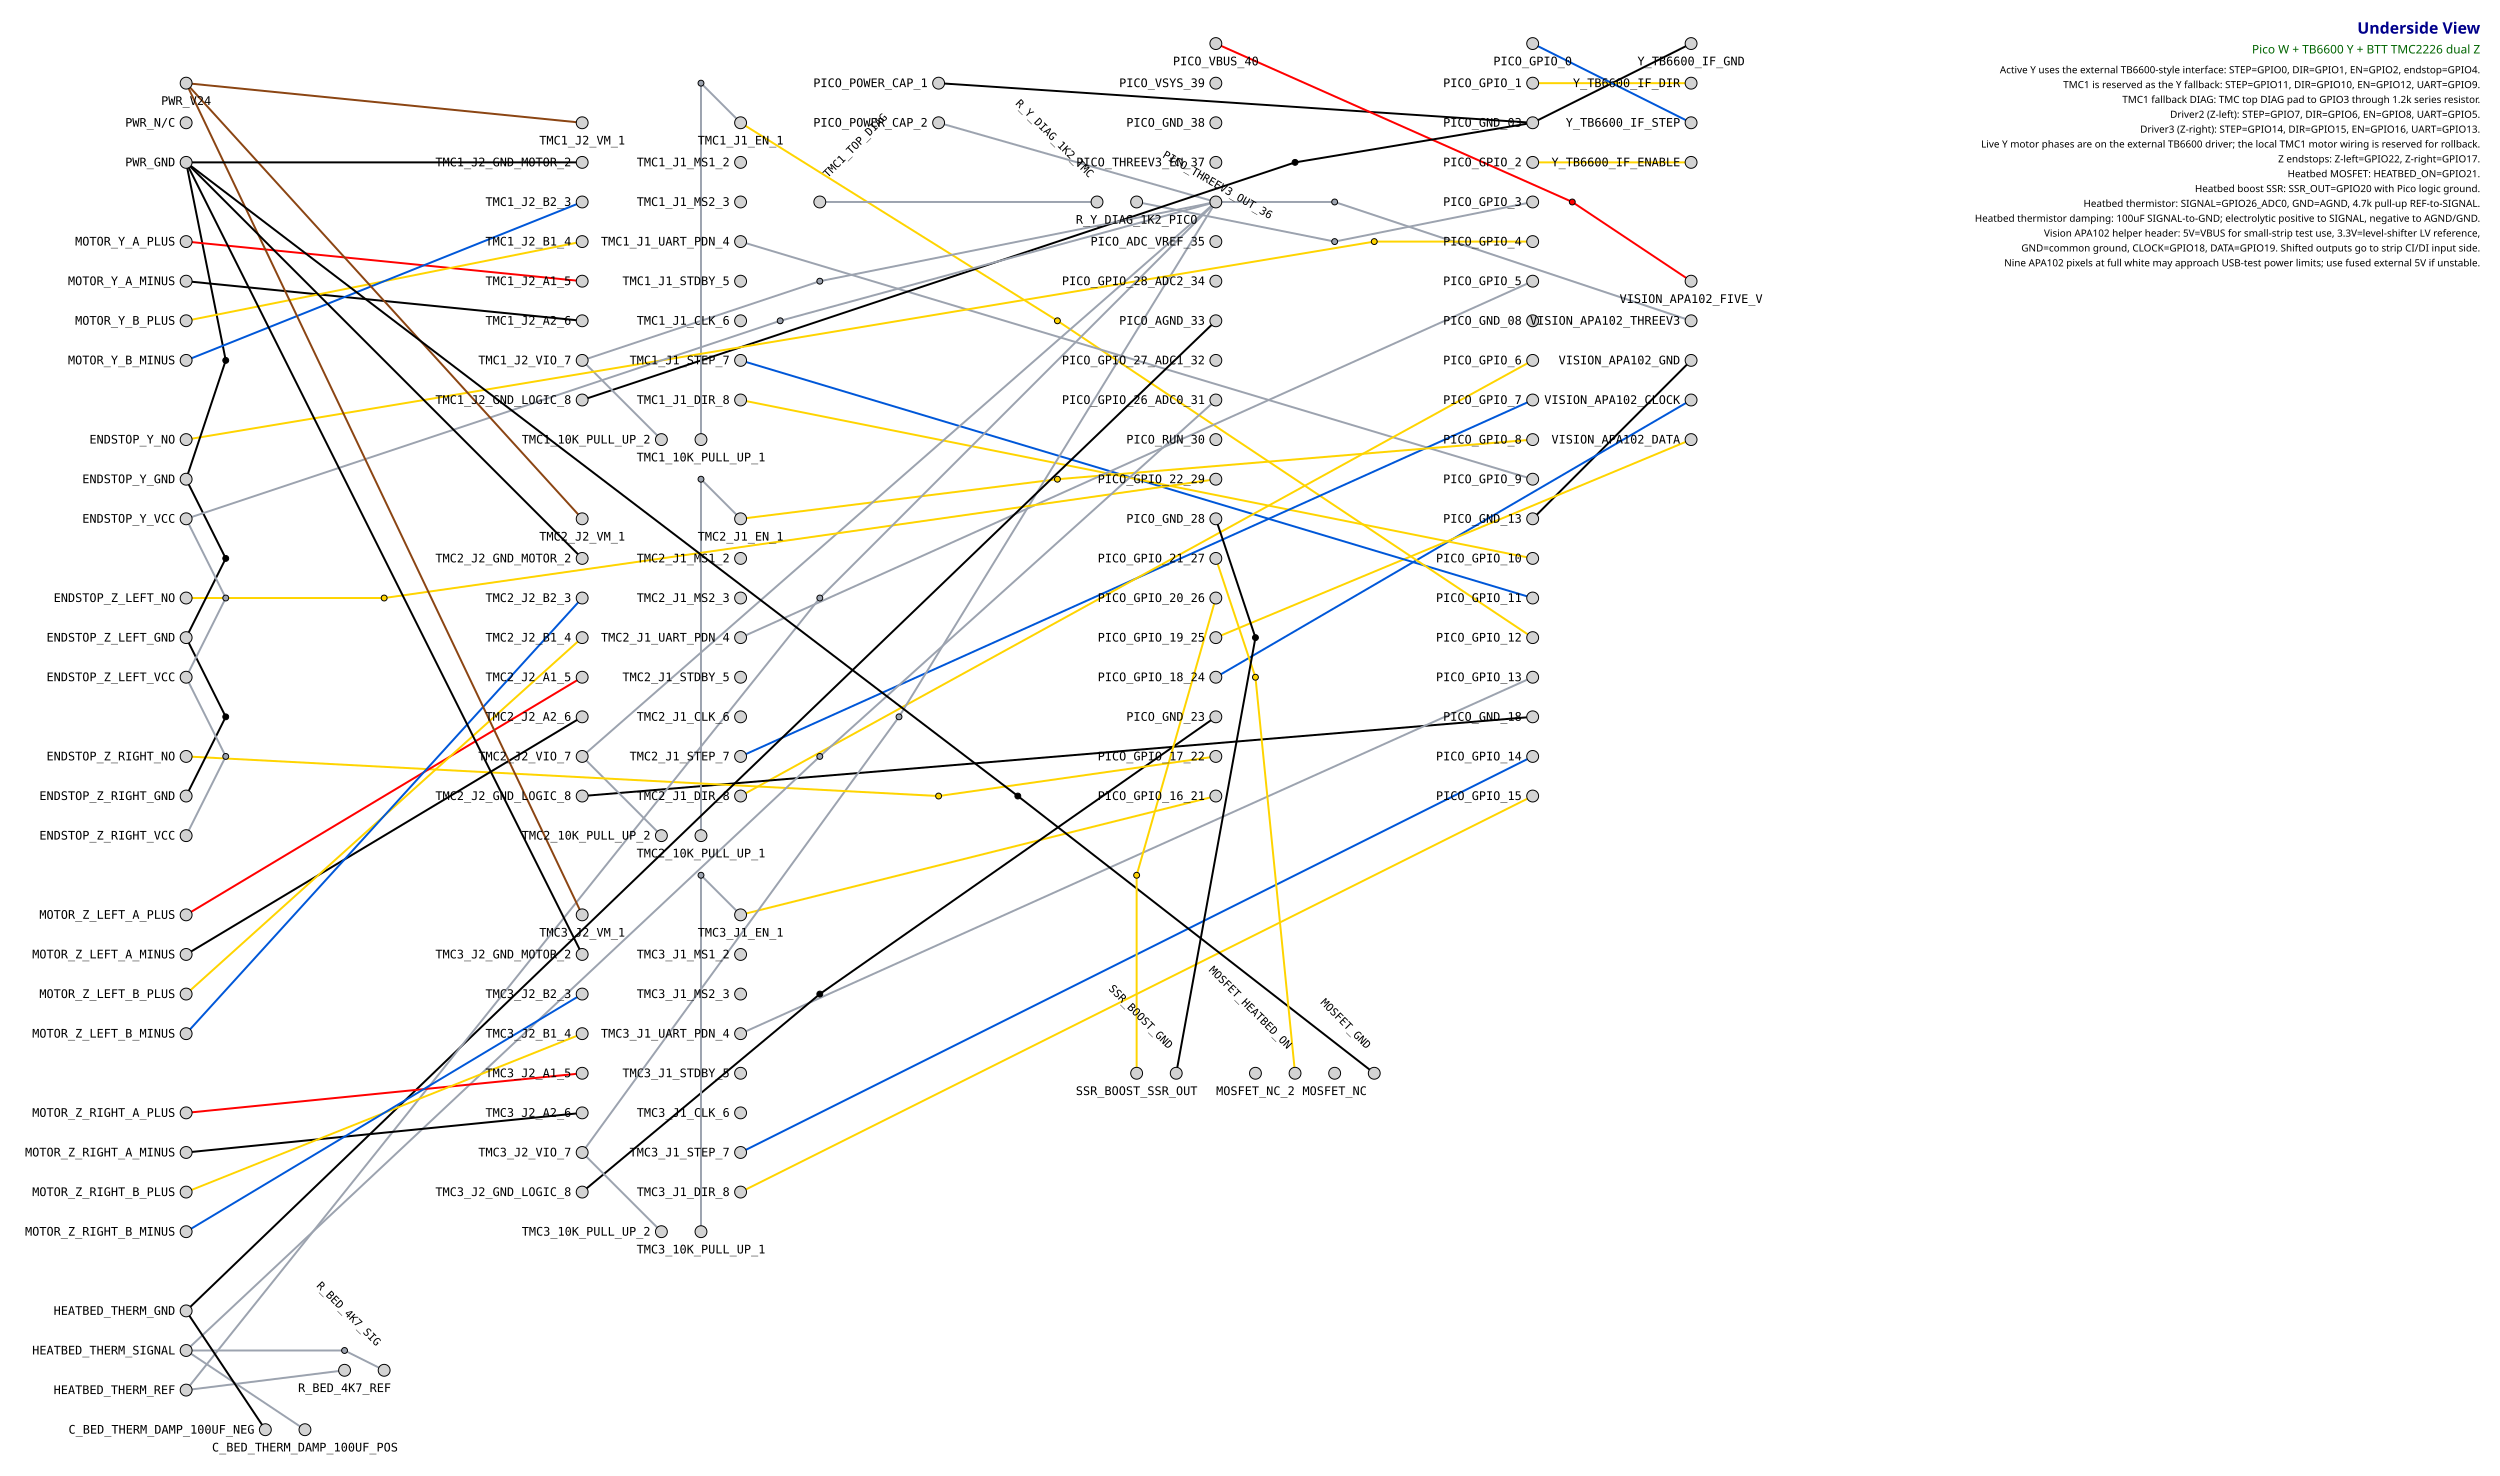
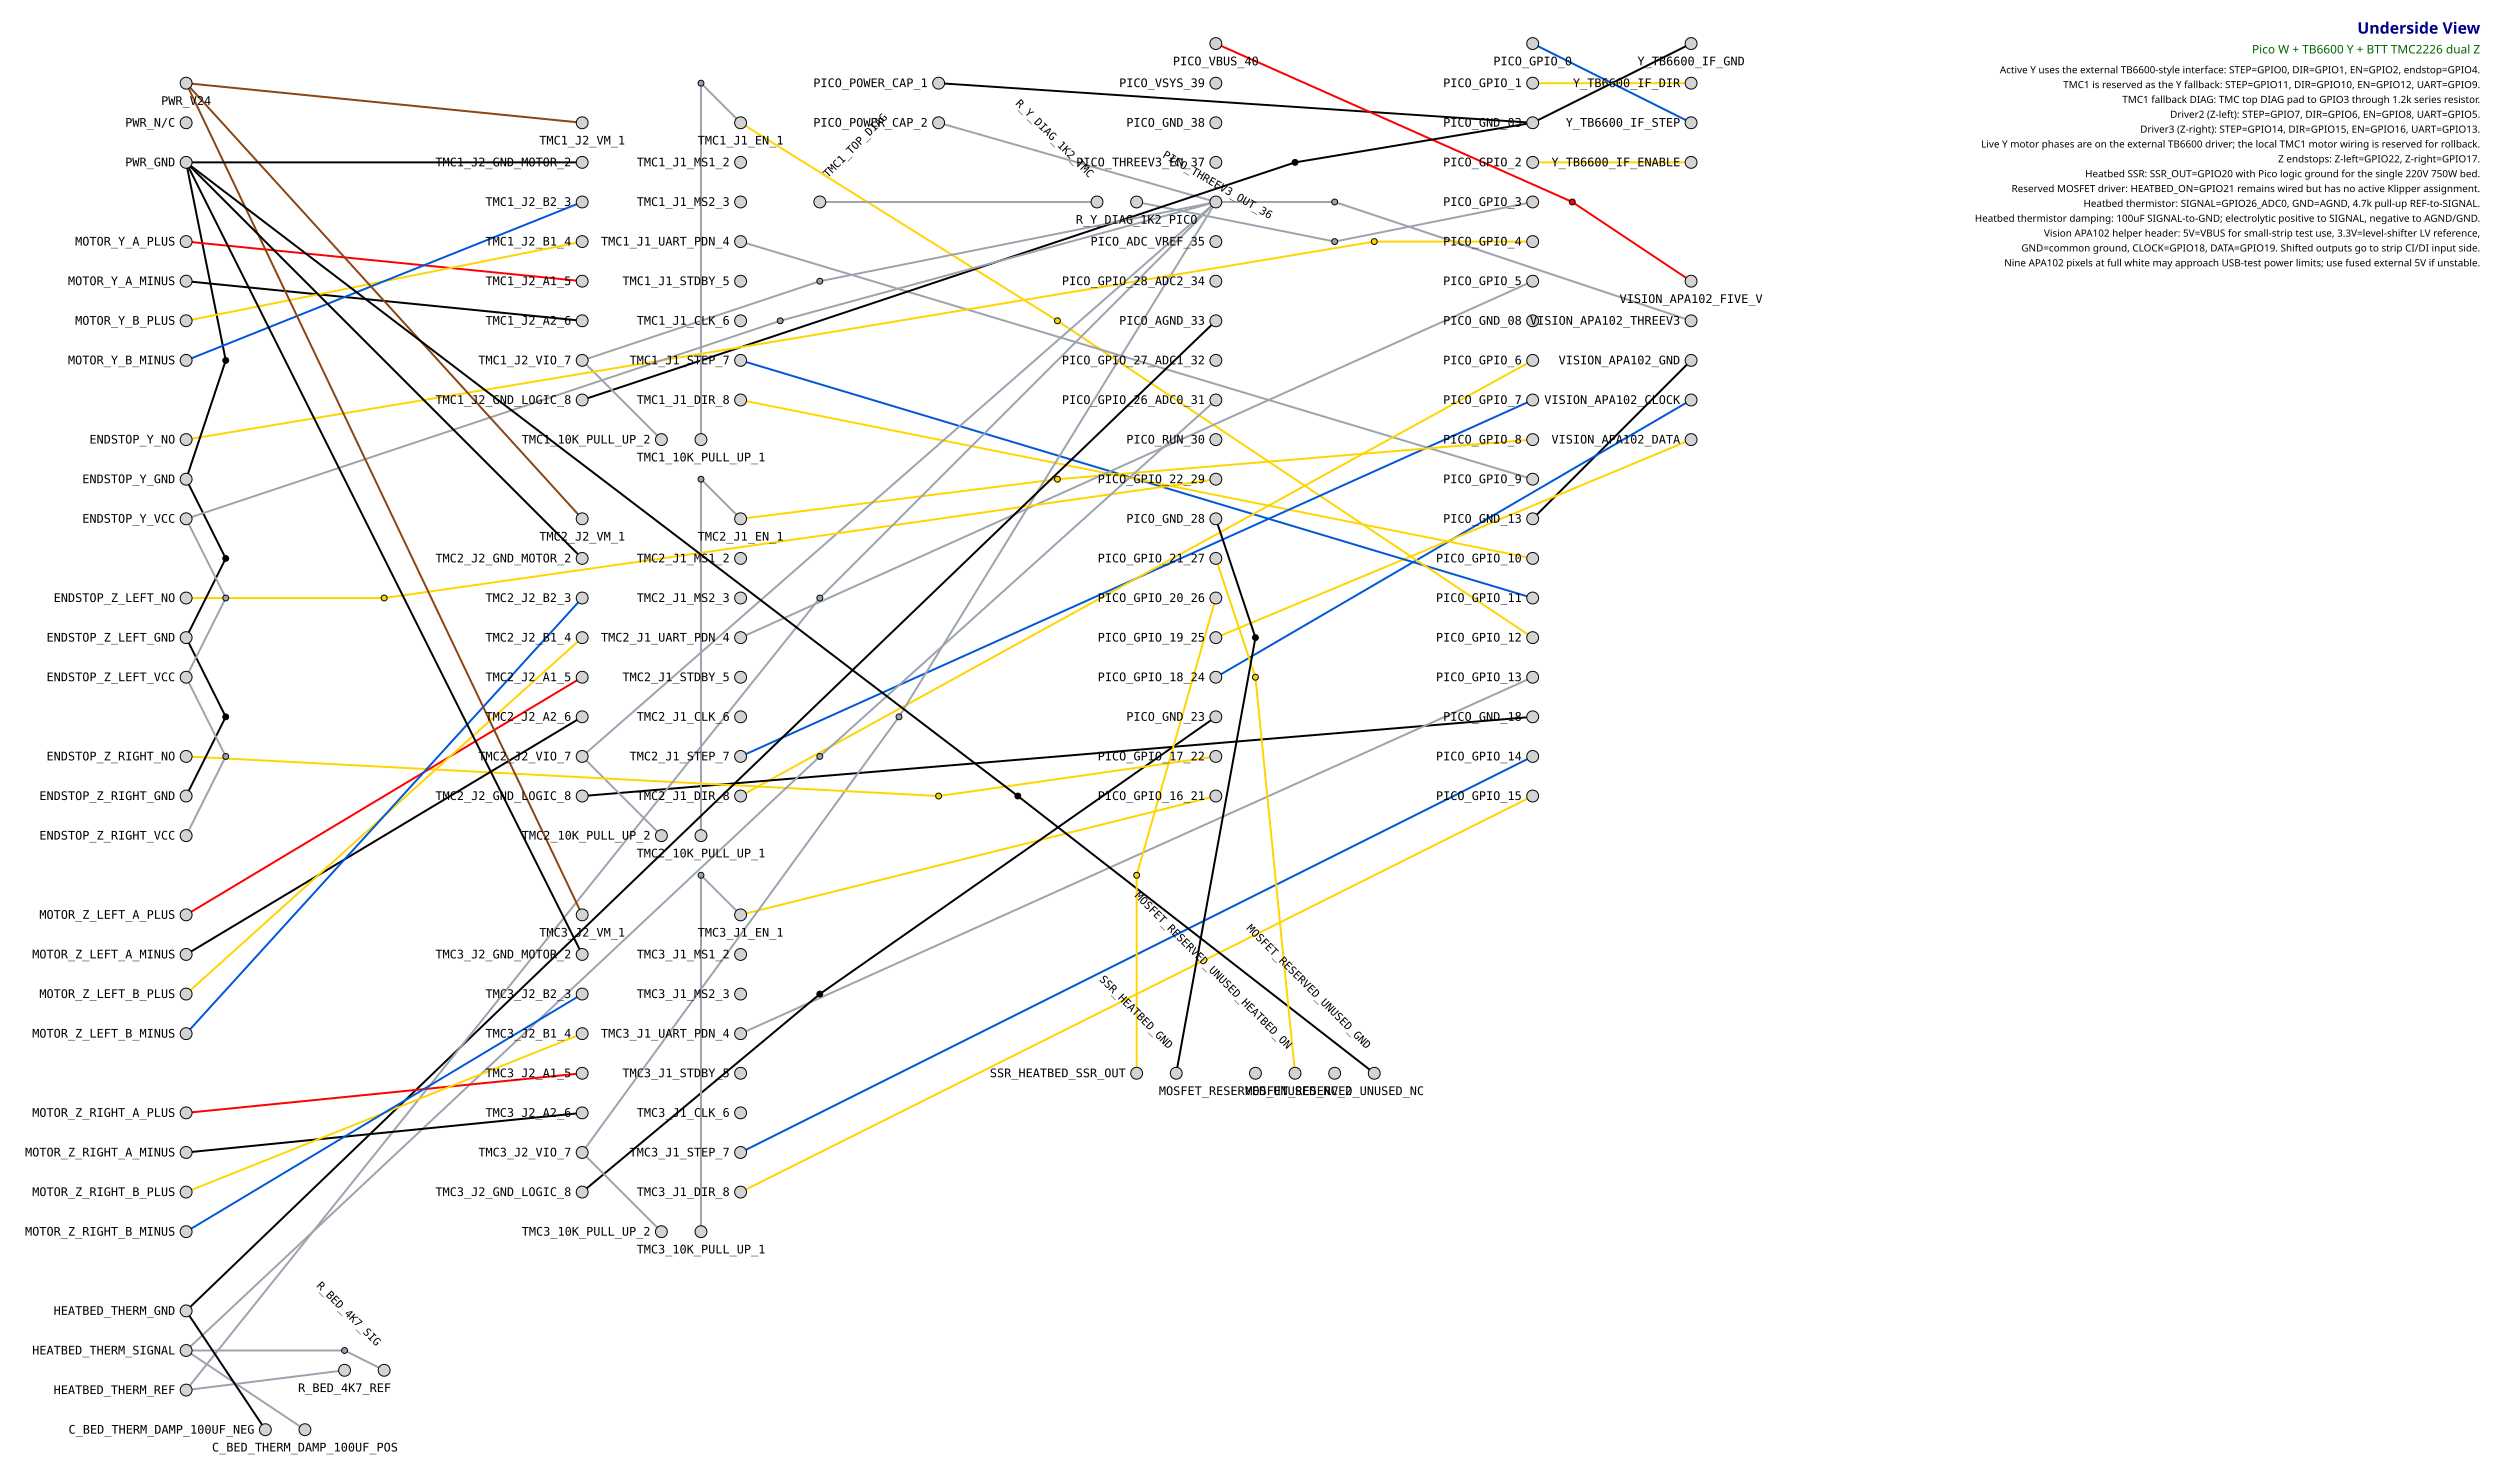
<svg xmlns="http://www.w3.org/2000/svg" viewBox="-128 -4 2525 1490" width="100%" height="100%">
  <line x1="1420" y1="120" x2="820" y2="80" stroke="#000000" stroke-width="2" />
  <line x1="820" y1="120" x2="1100" y2="200" stroke="#9ca3af" stroke-width="2" />
  <line x1="1100" y1="40" x2="1460" y2="200" stroke="#ff0000" stroke-width="2" />
  <line x1="1460" y1="200" x2="1580" y2="280" stroke="#ff0000" stroke-width="2" />
  <circle cx="1460" cy="200" r="3" fill="#ff0000" stroke="black" stroke-width="1" />
  <line x1="1100" y1="200" x2="1220" y2="200" stroke="#9ca3af" stroke-width="2" />
  <line x1="1220" y1="200" x2="1580" y2="320" stroke="#9ca3af" stroke-width="2" />
  <circle cx="1220" cy="200" r="3" fill="#9ca3af" stroke="black" stroke-width="1" />
  <line x1="1420" y1="520" x2="1580" y2="360" stroke="#000000" stroke-width="2" />
  <line x1="1100" y1="680" x2="1580" y2="400" stroke="#0057d8" stroke-width="2" />
  <line x1="1100" y1="640" x2="1580" y2="440" stroke="#ffd400" stroke-width="2" />
  <line x1="1420" y1="120" x2="1580" y2="40" stroke="#000000" stroke-width="2" />
  <line x1="1420" y1="80" x2="1580" y2="80" stroke="#ffd400" stroke-width="2" />
  <line x1="1420" y1="40" x2="1580" y2="120" stroke="#0057d8" stroke-width="2" />
  <line x1="1420" y1="160" x2="1580" y2="160" stroke="#ffd400" stroke-width="2" />
  <line x1="1420" y1="600" x2="620" y2="360" stroke="#0057d8" stroke-width="2" />
  <line x1="1420" y1="560" x2="620" y2="400" stroke="#ffd400" stroke-width="2" />
  <line x1="1420" y1="640" x2="940" y2="320" stroke="#ffd400" stroke-width="2" />
  <line x1="940" y1="320" x2="620" y2="120" stroke="#ffd400" stroke-width="2" />
  <circle cx="940" cy="320" r="3" fill="#ffd400" stroke="black" stroke-width="1" />
  <line x1="1420" y1="480" x2="620" y2="240" stroke="#9ca3af" stroke-width="2" />
  <line x1="1420" y1="200" x2="1220" y2="240" stroke="#9ca3af" stroke-width="2" />
  <line x1="1220" y1="240" x2="1020" y2="200" stroke="#9ca3af" stroke-width="2" />
  <circle cx="1220" cy="240" r="3" fill="#9ca3af" stroke="black" stroke-width="1" />
  <line x1="980" y1="200" x2="700" y2="200" stroke="#9ca3af" stroke-width="2" />
  <line x1="1420" y1="120" x2="1180" y2="160" stroke="#000000" stroke-width="2" />
  <line x1="1180" y1="160" x2="460" y2="400" stroke="#000000" stroke-width="2" />
  <circle cx="1180" cy="160" r="3" fill="#000000" stroke="black" stroke-width="1" />
  <line x1="1100" y1="200" x2="700" y2="280" stroke="#9ca3af" stroke-width="2" />
  <line x1="700" y1="280" x2="460" y2="360" stroke="#9ca3af" stroke-width="2" />
  <circle cx="700" cy="280" r="3" fill="#9ca3af" stroke="black" stroke-width="1" />
  <line x1="460" y1="360" x2="540" y2="440" stroke="#9ca3af" stroke-width="2" />
  <line x1="580" y1="440" x2="580" y2="80" stroke="#9ca3af" stroke-width="2" />
  <line x1="580" y1="80" x2="620" y2="120" stroke="#9ca3af" stroke-width="2" />
  <circle cx="580" cy="80" r="3" fill="#9ca3af" stroke="black" stroke-width="1" />
  <line x1="1420" y1="400" x2="620" y2="760" stroke="#0057d8" stroke-width="2" />
  <line x1="1420" y1="360" x2="620" y2="800" stroke="#ffd400" stroke-width="2" />
  <line x1="1420" y1="440" x2="940" y2="480" stroke="#ffd400" stroke-width="2" />
  <line x1="940" y1="480" x2="620" y2="520" stroke="#ffd400" stroke-width="2" />
  <circle cx="940" cy="480" r="3" fill="#ffd400" stroke="black" stroke-width="1" />
  <line x1="1420" y1="280" x2="620" y2="640" stroke="#9ca3af" stroke-width="2" />
  <line x1="1420" y1="720" x2="460" y2="800" stroke="#000000" stroke-width="2" />
  <line x1="1100" y1="200" x2="460" y2="760" stroke="#9ca3af" stroke-width="2" />
  <line x1="460" y1="760" x2="540" y2="840" stroke="#9ca3af" stroke-width="2" />
  <line x1="580" y1="840" x2="580" y2="480" stroke="#9ca3af" stroke-width="2" />
  <line x1="580" y1="480" x2="620" y2="520" stroke="#9ca3af" stroke-width="2" />
  <circle cx="580" cy="480" r="3" fill="#9ca3af" stroke="black" stroke-width="1" />
  <line x1="1420" y1="760" x2="620" y2="1160" stroke="#0057d8" stroke-width="2" />
  <line x1="1420" y1="800" x2="620" y2="1200" stroke="#ffd400" stroke-width="2" />
  <line x1="1100" y1="800" x2="620" y2="920" stroke="#ffd400" stroke-width="2" />
  <line x1="1420" y1="680" x2="620" y2="1040" stroke="#9ca3af" stroke-width="2" />
  <line x1="1100" y1="720" x2="700" y2="1000" stroke="#000000" stroke-width="2" />
  <line x1="700" y1="1000" x2="460" y2="1200" stroke="#000000" stroke-width="2" />
  <circle cx="700" cy="1000" r="3" fill="#000000" stroke="black" stroke-width="1" />
  <line x1="1100" y1="200" x2="780" y2="720" stroke="#9ca3af" stroke-width="2" />
  <line x1="780" y1="720" x2="460" y2="1160" stroke="#9ca3af" stroke-width="2" />
  <circle cx="780" cy="720" r="3" fill="#9ca3af" stroke="black" stroke-width="1" />
  <line x1="460" y1="1160" x2="540" y2="1240" stroke="#9ca3af" stroke-width="2" />
  <line x1="580" y1="1240" x2="580" y2="880" stroke="#9ca3af" stroke-width="2" />
  <line x1="580" y1="880" x2="620" y2="920" stroke="#9ca3af" stroke-width="2" />
  <circle cx="580" cy="880" r="3" fill="#9ca3af" stroke="black" stroke-width="1" />
  <line x1="1420" y1="240" x2="1260" y2="240" stroke="#ffd400" stroke-width="2" />
  <line x1="1260" y1="240" x2="60" y2="440" stroke="#ffd400" stroke-width="2" />
  <circle cx="1260" cy="240" r="3" fill="#ffd400" stroke="black" stroke-width="1" />
  <line x1="1100" y1="480" x2="260" y2="600" stroke="#ffd400" stroke-width="2" />
  <line x1="260" y1="600" x2="60" y2="600" stroke="#ffd400" stroke-width="2" />
  <circle cx="260" cy="600" r="3" fill="#ffd400" stroke="black" stroke-width="1" />
  <line x1="1100" y1="760" x2="820" y2="800" stroke="#ffd400" stroke-width="2" />
  <line x1="820" y1="800" x2="60" y2="760" stroke="#ffd400" stroke-width="2" />
  <circle cx="820" cy="800" r="3" fill="#ffd400" stroke="black" stroke-width="1" />
  <line x1="60" y1="160" x2="100" y2="360" stroke="#000000" stroke-width="2" />
  <line x1="100" y1="360" x2="60" y2="480" stroke="#000000" stroke-width="2" />
  <circle cx="100" cy="360" r="3" fill="#000000" stroke="black" stroke-width="1" />
  <line x1="60" y1="480" x2="100" y2="560" stroke="#000000" stroke-width="2" />
  <line x1="100" y1="560" x2="60" y2="640" stroke="#000000" stroke-width="2" />
  <circle cx="100" cy="560" r="3" fill="#000000" stroke="black" stroke-width="1" />
  <line x1="60" y1="640" x2="100" y2="720" stroke="#000000" stroke-width="2" />
  <line x1="100" y1="720" x2="60" y2="800" stroke="#000000" stroke-width="2" />
  <circle cx="100" cy="720" r="3" fill="#000000" stroke="black" stroke-width="1" />
  <line x1="60" y1="520" x2="660" y2="320" stroke="#9ca3af" stroke-width="2" />
  <line x1="660" y1="320" x2="1100" y2="200" stroke="#9ca3af" stroke-width="2" />
  <circle cx="660" cy="320" r="3" fill="#9ca3af" stroke="black" stroke-width="1" />
  <line x1="60" y1="680" x2="100" y2="600" stroke="#9ca3af" stroke-width="2" />
  <line x1="100" y1="600" x2="60" y2="520" stroke="#9ca3af" stroke-width="2" />
  <circle cx="100" cy="600" r="3" fill="#9ca3af" stroke="black" stroke-width="1" />
  <line x1="60" y1="840" x2="100" y2="760" stroke="#9ca3af" stroke-width="2" />
  <line x1="100" y1="760" x2="60" y2="680" stroke="#9ca3af" stroke-width="2" />
  <circle cx="100" cy="760" r="3" fill="#9ca3af" stroke="black" stroke-width="1" />
  <line x1="1100" y1="320" x2="60" y2="1320" stroke="#000000" stroke-width="2" />
  <line x1="1100" y1="400" x2="700" y2="760" stroke="#9ca3af" stroke-width="2" />
  <line x1="700" y1="760" x2="60" y2="1360" stroke="#9ca3af" stroke-width="2" />
  <circle cx="700" cy="760" r="3" fill="#9ca3af" stroke="black" stroke-width="1" />
  <line x1="1100" y1="200" x2="700" y2="600" stroke="#9ca3af" stroke-width="2" />
  <line x1="700" y1="600" x2="60" y2="1400" stroke="#9ca3af" stroke-width="2" />
  <circle cx="700" cy="600" r="3" fill="#9ca3af" stroke="black" stroke-width="1" />
  <line x1="60" y1="1400" x2="220" y2="1380" stroke="#9ca3af" stroke-width="2" />
  <line x1="260" y1="1380" x2="220" y2="1360" stroke="#9ca3af" stroke-width="2" />
  <line x1="220" y1="1360" x2="60" y2="1360" stroke="#9ca3af" stroke-width="2" />
  <circle cx="220" cy="1360" r="3" fill="#9ca3af" stroke="black" stroke-width="1" />
  <line x1="180" y1="1440" x2="60" y2="1360" stroke="#9ca3af" stroke-width="2" />
  <line x1="140" y1="1440" x2="60" y2="1320" stroke="#000000" stroke-width="2" />
  <line x1="60" y1="240" x2="460" y2="280" stroke="#ff0000" stroke-width="2" />
  <line x1="60" y1="280" x2="460" y2="320" stroke="#000000" stroke-width="2" />
  <line x1="60" y1="320" x2="460" y2="240" stroke="#ffd400" stroke-width="2" />
  <line x1="60" y1="360" x2="460" y2="200" stroke="#0057d8" stroke-width="2" />
  <line x1="60" y1="920" x2="460" y2="680" stroke="#ff0000" stroke-width="2" />
  <line x1="60" y1="960" x2="460" y2="720" stroke="#000000" stroke-width="2" />
  <line x1="60" y1="1000" x2="460" y2="640" stroke="#ffd400" stroke-width="2" />
  <line x1="60" y1="1040" x2="460" y2="600" stroke="#0057d8" stroke-width="2" />
  <line x1="60" y1="1120" x2="460" y2="1080" stroke="#ff0000" stroke-width="2" />
  <line x1="60" y1="1160" x2="460" y2="1120" stroke="#000000" stroke-width="2" />
  <line x1="60" y1="1200" x2="460" y2="1040" stroke="#ffd400" stroke-width="2" />
  <line x1="60" y1="1240" x2="460" y2="1000" stroke="#0057d8" stroke-width="2" />
  <line x1="60" y1="80" x2="460" y2="120" stroke="#8b4513" stroke-width="2" />
  <line x1="60" y1="80" x2="460" y2="520" stroke="#8b4513" stroke-width="2" />
  <line x1="60" y1="80" x2="460" y2="920" stroke="#8b4513" stroke-width="2" />
  <line x1="60" y1="160" x2="460" y2="160" stroke="#000000" stroke-width="2" />
  <line x1="60" y1="160" x2="460" y2="560" stroke="#000000" stroke-width="2" />
  <line x1="60" y1="160" x2="460" y2="960" stroke="#000000" stroke-width="2" />
  <line x1="60" y1="160" x2="900" y2="800" stroke="#000000" stroke-width="2" />
  <line x1="900" y1="800" x2="1260" y2="1080" stroke="#000000" stroke-width="2" />
  <circle cx="900" cy="800" r="3" fill="#000000" stroke="black" stroke-width="1" />
  <line x1="1100" y1="560" x2="1140" y2="680" stroke="#ffd400" stroke-width="2" />
  <line x1="1140" y1="680" x2="1180" y2="1080" stroke="#ffd400" stroke-width="2" />
  <circle cx="1140" cy="680" r="3" fill="#ffd400" stroke="black" stroke-width="1" />
  <line x1="1100" y1="520" x2="1140" y2="640" stroke="#000000" stroke-width="2" />
  <line x1="1140" y1="640" x2="1060" y2="1080" stroke="#000000" stroke-width="2" />
  <circle cx="1140" cy="640" r="3" fill="#000000" stroke="black" stroke-width="1" />
  <line x1="1100" y1="600" x2="1020" y2="880" stroke="#ffd400" stroke-width="2" />
  <line x1="1020" y1="880" x2="1020" y2="1080" stroke="#ffd400" stroke-width="2" />
  <circle cx="1020" cy="880" r="3" fill="#ffd400" stroke="black" stroke-width="1" />
  <circle cx="1420" cy="40" r="6" fill="lightgray" stroke="black" />
  <text x="1420" y="62" font-size="12px" font-family="monospace" text-anchor="middle">PICO_GPIO_0</text>
  <circle cx="1420" cy="80" r="6" fill="lightgray" stroke="black" />
  <text x="1409" y="84" font-size="12px" font-family="monospace" text-anchor="end">PICO_GPIO_1</text>
  <circle cx="1420" cy="120" r="6" fill="lightgray" stroke="black" />
  <text x="1409" y="124" font-size="12px" font-family="monospace" text-anchor="end">PICO_GND_03</text>
  <circle cx="1420" cy="160" r="6" fill="lightgray" stroke="black" />
  <text x="1409" y="164" font-size="12px" font-family="monospace" text-anchor="end">PICO_GPIO_2</text>
  <circle cx="1420" cy="200" r="6" fill="lightgray" stroke="black" />
  <text x="1409" y="204" font-size="12px" font-family="monospace" text-anchor="end">PICO_GPIO_3</text>
  <circle cx="1420" cy="240" r="6" fill="lightgray" stroke="black" />
  <text x="1409" y="244" font-size="12px" font-family="monospace" text-anchor="end">PICO_GPIO_4</text>
  <circle cx="1420" cy="280" r="6" fill="lightgray" stroke="black" />
  <text x="1409" y="284" font-size="12px" font-family="monospace" text-anchor="end">PICO_GPIO_5</text>
  <circle cx="1420" cy="320" r="6" fill="lightgray" stroke="black" />
  <text x="1409" y="324" font-size="12px" font-family="monospace" text-anchor="end">PICO_GND_08</text>
  <circle cx="1420" cy="360" r="6" fill="lightgray" stroke="black" />
  <text x="1409" y="364" font-size="12px" font-family="monospace" text-anchor="end">PICO_GPIO_6</text>
  <circle cx="1420" cy="400" r="6" fill="lightgray" stroke="black" />
  <text x="1409" y="404" font-size="12px" font-family="monospace" text-anchor="end">PICO_GPIO_7</text>
  <circle cx="1420" cy="440" r="6" fill="lightgray" stroke="black" />
  <text x="1409" y="444" font-size="12px" font-family="monospace" text-anchor="end">PICO_GPIO_8</text>
  <circle cx="1420" cy="480" r="6" fill="lightgray" stroke="black" />
  <text x="1409" y="484" font-size="12px" font-family="monospace" text-anchor="end">PICO_GPIO_9</text>
  <circle cx="1420" cy="520" r="6" fill="lightgray" stroke="black" />
  <text x="1409" y="524" font-size="12px" font-family="monospace" text-anchor="end">PICO_GND_13</text>
  <circle cx="1420" cy="560" r="6" fill="lightgray" stroke="black" />
  <text x="1409" y="564" font-size="12px" font-family="monospace" text-anchor="end">PICO_GPIO_10</text>
  <circle cx="1420" cy="600" r="6" fill="lightgray" stroke="black" />
  <text x="1409" y="604" font-size="12px" font-family="monospace" text-anchor="end">PICO_GPIO_11</text>
  <circle cx="1420" cy="640" r="6" fill="lightgray" stroke="black" />
  <text x="1409" y="644" font-size="12px" font-family="monospace" text-anchor="end">PICO_GPIO_12</text>
  <circle cx="1420" cy="680" r="6" fill="lightgray" stroke="black" />
  <text x="1409" y="684" font-size="12px" font-family="monospace" text-anchor="end">PICO_GPIO_13</text>
  <circle cx="1420" cy="720" r="6" fill="lightgray" stroke="black" />
  <text x="1409" y="724" font-size="12px" font-family="monospace" text-anchor="end">PICO_GND_18</text>
  <circle cx="1420" cy="760" r="6" fill="lightgray" stroke="black" />
  <text x="1409" y="764" font-size="12px" font-family="monospace" text-anchor="end">PICO_GPIO_14</text>
  <circle cx="1420" cy="800" r="6" fill="lightgray" stroke="black" />
  <text x="1409" y="804" font-size="12px" font-family="monospace" text-anchor="end">PICO_GPIO_15</text>
  <circle cx="1100" cy="40" r="6" fill="lightgray" stroke="black" />
  <text x="1100" y="62" font-size="12px" font-family="monospace" text-anchor="middle">PICO_VBUS_40</text>
  <circle cx="1100" cy="80" r="6" fill="lightgray" stroke="black" />
  <text x="1089" y="84" font-size="12px" font-family="monospace" text-anchor="end">PICO_VSYS_39</text>
  <circle cx="1100" cy="120" r="6" fill="lightgray" stroke="black" />
  <text x="1089" y="124" font-size="12px" font-family="monospace" text-anchor="end">PICO_GND_38</text>
  <circle cx="1100" cy="160" r="6" fill="lightgray" stroke="black" />
  <text x="1089" y="164" font-size="12px" font-family="monospace" text-anchor="end">PICO_THREEV3_EN_37</text>
  <circle cx="1100" cy="200" r="6" fill="lightgray" stroke="black" />
  <text x="1100" y="186" font-size="11px" font-family="monospace" text-anchor="middle" transform="rotate(30,1100,186)">PICO_THREEV3_OUT_36</text>
  <circle cx="1100" cy="240" r="6" fill="lightgray" stroke="black" />
  <text x="1089" y="244" font-size="12px" font-family="monospace" text-anchor="end">PICO_ADC_VREF_35</text>
  <circle cx="1100" cy="280" r="6" fill="lightgray" stroke="black" />
  <text x="1089" y="284" font-size="12px" font-family="monospace" text-anchor="end">PICO_GPIO_28_ADC2_34</text>
  <circle cx="1100" cy="320" r="6" fill="lightgray" stroke="black" />
  <text x="1089" y="324" font-size="12px" font-family="monospace" text-anchor="end">PICO_AGND_33</text>
  <circle cx="1100" cy="360" r="6" fill="lightgray" stroke="black" />
  <text x="1089" y="364" font-size="12px" font-family="monospace" text-anchor="end">PICO_GPIO_27_ADC1_32</text>
  <circle cx="1100" cy="400" r="6" fill="lightgray" stroke="black" />
  <text x="1089" y="404" font-size="12px" font-family="monospace" text-anchor="end">PICO_GPIO_26_ADC0_31</text>
  <circle cx="1100" cy="440" r="6" fill="lightgray" stroke="black" />
  <text x="1089" y="444" font-size="12px" font-family="monospace" text-anchor="end">PICO_RUN_30</text>
  <circle cx="1100" cy="480" r="6" fill="lightgray" stroke="black" />
  <text x="1089" y="484" font-size="12px" font-family="monospace" text-anchor="end">PICO_GPIO_22_29</text>
  <circle cx="1100" cy="520" r="6" fill="lightgray" stroke="black" />
  <text x="1089" y="524" font-size="12px" font-family="monospace" text-anchor="end">PICO_GND_28</text>
  <circle cx="1100" cy="560" r="6" fill="lightgray" stroke="black" />
  <text x="1089" y="564" font-size="12px" font-family="monospace" text-anchor="end">PICO_GPIO_21_27</text>
  <circle cx="1100" cy="600" r="6" fill="lightgray" stroke="black" />
  <text x="1089" y="604" font-size="12px" font-family="monospace" text-anchor="end">PICO_GPIO_20_26</text>
  <circle cx="1100" cy="640" r="6" fill="lightgray" stroke="black" />
  <text x="1089" y="644" font-size="12px" font-family="monospace" text-anchor="end">PICO_GPIO_19_25</text>
  <circle cx="1100" cy="680" r="6" fill="lightgray" stroke="black" />
  <text x="1089" y="684" font-size="12px" font-family="monospace" text-anchor="end">PICO_GPIO_18_24</text>
  <circle cx="1100" cy="720" r="6" fill="lightgray" stroke="black" />
  <text x="1089" y="724" font-size="12px" font-family="monospace" text-anchor="end">PICO_GND_23</text>
  <circle cx="1100" cy="760" r="6" fill="lightgray" stroke="black" />
  <text x="1089" y="764" font-size="12px" font-family="monospace" text-anchor="end">PICO_GPIO_17_22</text>
  <circle cx="1100" cy="800" r="6" fill="lightgray" stroke="black" />
  <text x="1089" y="804" font-size="12px" font-family="monospace" text-anchor="end">PICO_GPIO_16_21</text>
  <circle cx="620" cy="120" r="6" fill="lightgray" stroke="black" />
  <text x="620" y="142" font-size="12px" font-family="monospace" text-anchor="middle">TMC1_J1_EN_1</text>
  <circle cx="620" cy="160" r="6" fill="lightgray" stroke="black" />
  <text x="609" y="164" font-size="12px" font-family="monospace" text-anchor="end">TMC1_J1_MS1_2</text>
  <circle cx="620" cy="200" r="6" fill="lightgray" stroke="black" />
  <text x="609" y="204" font-size="12px" font-family="monospace" text-anchor="end">TMC1_J1_MS2_3</text>
  <circle cx="620" cy="240" r="6" fill="lightgray" stroke="black" />
  <text x="609" y="244" font-size="12px" font-family="monospace" text-anchor="end">TMC1_J1_UART_PDN_4</text>
  <circle cx="620" cy="280" r="6" fill="lightgray" stroke="black" />
  <text x="609" y="284" font-size="12px" font-family="monospace" text-anchor="end">TMC1_J1_STDBY_5</text>
  <circle cx="620" cy="320" r="6" fill="lightgray" stroke="black" />
  <text x="609" y="324" font-size="12px" font-family="monospace" text-anchor="end">TMC1_J1_CLK_6</text>
  <circle cx="620" cy="360" r="6" fill="lightgray" stroke="black" />
  <text x="609" y="364" font-size="12px" font-family="monospace" text-anchor="end">TMC1_J1_STEP_7</text>
  <circle cx="620" cy="400" r="6" fill="lightgray" stroke="black" />
  <text x="609" y="404" font-size="12px" font-family="monospace" text-anchor="end">TMC1_J1_DIR_8</text>
  <circle cx="460" cy="120" r="6" fill="lightgray" stroke="black" />
  <text x="460" y="142" font-size="12px" font-family="monospace" text-anchor="middle">TMC1_J2_VM_1</text>
  <circle cx="460" cy="160" r="6" fill="lightgray" stroke="black" />
  <text x="449" y="164" font-size="12px" font-family="monospace" text-anchor="end">TMC1_J2_GND_MOTOR_2</text>
  <circle cx="460" cy="200" r="6" fill="lightgray" stroke="black" />
  <text x="449" y="204" font-size="12px" font-family="monospace" text-anchor="end">TMC1_J2_B2_3</text>
  <circle cx="460" cy="240" r="6" fill="lightgray" stroke="black" />
  <text x="449" y="244" font-size="12px" font-family="monospace" text-anchor="end">TMC1_J2_B1_4</text>
  <circle cx="460" cy="280" r="6" fill="lightgray" stroke="black" />
  <text x="449" y="284" font-size="12px" font-family="monospace" text-anchor="end">TMC1_J2_A1_5</text>
  <circle cx="460" cy="320" r="6" fill="lightgray" stroke="black" />
  <text x="449" y="324" font-size="12px" font-family="monospace" text-anchor="end">TMC1_J2_A2_6</text>
  <circle cx="460" cy="360" r="6" fill="lightgray" stroke="black" />
  <text x="449" y="364" font-size="12px" font-family="monospace" text-anchor="end">TMC1_J2_VIO_7</text>
  <circle cx="460" cy="400" r="6" fill="lightgray" stroke="black" />
  <text x="449" y="404" font-size="12px" font-family="monospace" text-anchor="end">TMC1_J2_GND_LOGIC_8</text>
  <circle cx="700" cy="200" r="6" fill="lightgray" stroke="black" />
  <text x="708" y="176" font-size="11px" font-family="monospace" text-anchor="start" transform="rotate(-45,708,176)">TMC1_TOP_DIAG</text>
  <circle cx="620" cy="520" r="6" fill="lightgray" stroke="black" />
  <text x="620" y="542" font-size="12px" font-family="monospace" text-anchor="middle">TMC2_J1_EN_1</text>
  <circle cx="620" cy="560" r="6" fill="lightgray" stroke="black" />
  <text x="609" y="564" font-size="12px" font-family="monospace" text-anchor="end">TMC2_J1_MS1_2</text>
  <circle cx="620" cy="600" r="6" fill="lightgray" stroke="black" />
  <text x="609" y="604" font-size="12px" font-family="monospace" text-anchor="end">TMC2_J1_MS2_3</text>
  <circle cx="620" cy="640" r="6" fill="lightgray" stroke="black" />
  <text x="609" y="644" font-size="12px" font-family="monospace" text-anchor="end">TMC2_J1_UART_PDN_4</text>
  <circle cx="620" cy="680" r="6" fill="lightgray" stroke="black" />
  <text x="609" y="684" font-size="12px" font-family="monospace" text-anchor="end">TMC2_J1_STDBY_5</text>
  <circle cx="620" cy="720" r="6" fill="lightgray" stroke="black" />
  <text x="609" y="724" font-size="12px" font-family="monospace" text-anchor="end">TMC2_J1_CLK_6</text>
  <circle cx="620" cy="760" r="6" fill="lightgray" stroke="black" />
  <text x="609" y="764" font-size="12px" font-family="monospace" text-anchor="end">TMC2_J1_STEP_7</text>
  <circle cx="620" cy="800" r="6" fill="lightgray" stroke="black" />
  <text x="609" y="804" font-size="12px" font-family="monospace" text-anchor="end">TMC2_J1_DIR_8</text>
  <circle cx="460" cy="520" r="6" fill="lightgray" stroke="black" />
  <text x="460" y="542" font-size="12px" font-family="monospace" text-anchor="middle">TMC2_J2_VM_1</text>
  <circle cx="460" cy="560" r="6" fill="lightgray" stroke="black" />
  <text x="449" y="564" font-size="12px" font-family="monospace" text-anchor="end">TMC2_J2_GND_MOTOR_2</text>
  <circle cx="460" cy="600" r="6" fill="lightgray" stroke="black" />
  <text x="449" y="604" font-size="12px" font-family="monospace" text-anchor="end">TMC2_J2_B2_3</text>
  <circle cx="460" cy="640" r="6" fill="lightgray" stroke="black" />
  <text x="449" y="644" font-size="12px" font-family="monospace" text-anchor="end">TMC2_J2_B1_4</text>
  <circle cx="460" cy="680" r="6" fill="lightgray" stroke="black" />
  <text x="449" y="684" font-size="12px" font-family="monospace" text-anchor="end">TMC2_J2_A1_5</text>
  <circle cx="460" cy="720" r="6" fill="lightgray" stroke="black" />
  <text x="449" y="724" font-size="12px" font-family="monospace" text-anchor="end">TMC2_J2_A2_6</text>
  <circle cx="460" cy="760" r="6" fill="lightgray" stroke="black" />
  <text x="449" y="764" font-size="12px" font-family="monospace" text-anchor="end">TMC2_J2_VIO_7</text>
  <circle cx="460" cy="800" r="6" fill="lightgray" stroke="black" />
  <text x="449" y="804" font-size="12px" font-family="monospace" text-anchor="end">TMC2_J2_GND_LOGIC_8</text>
  <circle cx="620" cy="920" r="6" fill="lightgray" stroke="black" />
  <text x="620" y="942" font-size="12px" font-family="monospace" text-anchor="middle">TMC3_J1_EN_1</text>
  <circle cx="620" cy="960" r="6" fill="lightgray" stroke="black" />
  <text x="609" y="964" font-size="12px" font-family="monospace" text-anchor="end">TMC3_J1_MS1_2</text>
  <circle cx="620" cy="1000" r="6" fill="lightgray" stroke="black" />
  <text x="609" y="1004" font-size="12px" font-family="monospace" text-anchor="end">TMC3_J1_MS2_3</text>
  <circle cx="620" cy="1040" r="6" fill="lightgray" stroke="black" />
  <text x="609" y="1044" font-size="12px" font-family="monospace" text-anchor="end">TMC3_J1_UART_PDN_4</text>
  <circle cx="620" cy="1080" r="6" fill="lightgray" stroke="black" />
  <text x="609" y="1084" font-size="12px" font-family="monospace" text-anchor="end">TMC3_J1_STDBY_5</text>
  <circle cx="620" cy="1120" r="6" fill="lightgray" stroke="black" />
  <text x="609" y="1124" font-size="12px" font-family="monospace" text-anchor="end">TMC3_J1_CLK_6</text>
  <circle cx="620" cy="1160" r="6" fill="lightgray" stroke="black" />
  <text x="609" y="1164" font-size="12px" font-family="monospace" text-anchor="end">TMC3_J1_STEP_7</text>
  <circle cx="620" cy="1200" r="6" fill="lightgray" stroke="black" />
  <text x="609" y="1204" font-size="12px" font-family="monospace" text-anchor="end">TMC3_J1_DIR_8</text>
  <circle cx="460" cy="920" r="6" fill="lightgray" stroke="black" />
  <text x="460" y="942" font-size="12px" font-family="monospace" text-anchor="middle">TMC3_J2_VM_1</text>
  <circle cx="460" cy="960" r="6" fill="lightgray" stroke="black" />
  <text x="449" y="964" font-size="12px" font-family="monospace" text-anchor="end">TMC3_J2_GND_MOTOR_2</text>
  <circle cx="460" cy="1000" r="6" fill="lightgray" stroke="black" />
  <text x="449" y="1004" font-size="12px" font-family="monospace" text-anchor="end">TMC3_J2_B2_3</text>
  <circle cx="460" cy="1040" r="6" fill="lightgray" stroke="black" />
  <text x="449" y="1044" font-size="12px" font-family="monospace" text-anchor="end">TMC3_J2_B1_4</text>
  <circle cx="460" cy="1080" r="6" fill="lightgray" stroke="black" />
  <text x="449" y="1084" font-size="12px" font-family="monospace" text-anchor="end">TMC3_J2_A1_5</text>
  <circle cx="460" cy="1120" r="6" fill="lightgray" stroke="black" />
  <text x="449" y="1124" font-size="12px" font-family="monospace" text-anchor="end">TMC3_J2_A2_6</text>
  <circle cx="460" cy="1160" r="6" fill="lightgray" stroke="black" />
  <text x="449" y="1164" font-size="12px" font-family="monospace" text-anchor="end">TMC3_J2_VIO_7</text>
  <circle cx="460" cy="1200" r="6" fill="lightgray" stroke="black" />
  <text x="449" y="1204" font-size="12px" font-family="monospace" text-anchor="end">TMC3_J2_GND_LOGIC_8</text>
  <circle cx="580" cy="440" r="6" fill="lightgray" stroke="black" />
  <text x="580" y="462" font-size="12px" font-family="monospace" text-anchor="middle">TMC1_10K_PULL_UP_1</text>
  <circle cx="540" cy="440" r="6" fill="lightgray" stroke="black" />
  <text x="529" y="444" font-size="12px" font-family="monospace" text-anchor="end">TMC1_10K_PULL_UP_2</text>
  <circle cx="1020" cy="200" r="6" fill="lightgray" stroke="black" />
  <text x="1020" y="222" font-size="12px" font-family="monospace" text-anchor="middle">R_Y_DIAG_1K2_PICO</text>
  <circle cx="980" cy="200" r="6" fill="lightgray" stroke="black" />
  <text x="972" y="176" font-size="11px" font-family="monospace" text-anchor="end" transform="rotate(45,972,176)">R_Y_DIAG_1K2_TMC</text>
  <circle cx="580" cy="840" r="6" fill="lightgray" stroke="black" />
  <text x="580" y="862" font-size="12px" font-family="monospace" text-anchor="middle">TMC2_10K_PULL_UP_1</text>
  <circle cx="540" cy="840" r="6" fill="lightgray" stroke="black" />
  <text x="529" y="844" font-size="12px" font-family="monospace" text-anchor="end">TMC2_10K_PULL_UP_2</text>
  <circle cx="580" cy="1240" r="6" fill="lightgray" stroke="black" />
  <text x="580" y="1262" font-size="12px" font-family="monospace" text-anchor="middle">TMC3_10K_PULL_UP_1</text>
  <circle cx="540" cy="1240" r="6" fill="lightgray" stroke="black" />
  <text x="529" y="1244" font-size="12px" font-family="monospace" text-anchor="end">TMC3_10K_PULL_UP_2</text>
  <circle cx="820" cy="80" r="6" fill="lightgray" stroke="black" />
  <text x="809" y="84" font-size="12px" font-family="monospace" text-anchor="end">PICO_POWER_CAP_1</text>
  <circle cx="820" cy="120" r="6" fill="lightgray" stroke="black" />
  <text x="809" y="124" font-size="12px" font-family="monospace" text-anchor="end">PICO_POWER_CAP_2</text>
  <circle cx="60" cy="1320" r="6" fill="lightgray" stroke="black" />
  <text x="49" y="1324" font-size="12px" font-family="monospace" text-anchor="end">HEATBED_THERM_GND</text>
  <circle cx="60" cy="1360" r="6" fill="lightgray" stroke="black" />
  <text x="49" y="1364" font-size="12px" font-family="monospace" text-anchor="end">HEATBED_THERM_SIGNAL</text>
  <circle cx="60" cy="1400" r="6" fill="lightgray" stroke="black" />
  <text x="49" y="1404" font-size="12px" font-family="monospace" text-anchor="end">HEATBED_THERM_REF</text>
  <circle cx="260" cy="1380" r="6" fill="lightgray" stroke="black" />
  <text x="252" y="1356" font-size="11px" font-family="monospace" text-anchor="end" transform="rotate(45,252,1356)">R_BED_4K7_SIG</text>
  <circle cx="220" cy="1380" r="6" fill="lightgray" stroke="black" />
  <text x="220" y="1402" font-size="12px" font-family="monospace" text-anchor="middle">R_BED_4K7_REF</text>
  <circle cx="180" cy="1440" r="6" fill="lightgray" stroke="black" />
  <text x="180" y="1462" font-size="12px" font-family="monospace" text-anchor="middle">C_BED_THERM_DAMP_100UF_POS</text>
  <circle cx="140" cy="1440" r="6" fill="lightgray" stroke="black" />
  <text x="129" y="1444" font-size="12px" font-family="monospace" text-anchor="end">C_BED_THERM_DAMP_100UF_NEG</text>
  <circle cx="1580" cy="280" r="6" fill="lightgray" stroke="black" />
  <text x="1580" y="302" font-size="12px" font-family="monospace" text-anchor="middle">VISION_APA102_FIVE_V</text>
  <circle cx="1580" cy="320" r="6" fill="lightgray" stroke="black" />
  <text x="1569" y="324" font-size="12px" font-family="monospace" text-anchor="end">VISION_APA102_THREEV3</text>
  <circle cx="1580" cy="360" r="6" fill="lightgray" stroke="black" />
  <text x="1569" y="364" font-size="12px" font-family="monospace" text-anchor="end">VISION_APA102_GND</text>
  <circle cx="1580" cy="400" r="6" fill="lightgray" stroke="black" />
  <text x="1569" y="404" font-size="12px" font-family="monospace" text-anchor="end">VISION_APA102_CLOCK</text>
  <circle cx="1580" cy="440" r="6" fill="lightgray" stroke="black" />
  <text x="1569" y="444" font-size="12px" font-family="monospace" text-anchor="end">VISION_APA102_DATA</text>
  <circle cx="60" cy="440" r="6" fill="lightgray" stroke="black" />
  <text x="49" y="444" font-size="12px" font-family="monospace" text-anchor="end">ENDSTOP_Y_NO</text>
  <circle cx="60" cy="480" r="6" fill="lightgray" stroke="black" />
  <text x="49" y="484" font-size="12px" font-family="monospace" text-anchor="end">ENDSTOP_Y_GND</text>
  <circle cx="60" cy="520" r="6" fill="lightgray" stroke="black" />
  <text x="49" y="524" font-size="12px" font-family="monospace" text-anchor="end">ENDSTOP_Y_VCC</text>
  <circle cx="60" cy="240" r="6" fill="lightgray" stroke="black" />
  <text x="49" y="244" font-size="12px" font-family="monospace" text-anchor="end">MOTOR_Y_A_PLUS</text>
  <circle cx="60" cy="280" r="6" fill="lightgray" stroke="black" />
  <text x="49" y="284" font-size="12px" font-family="monospace" text-anchor="end">MOTOR_Y_A_MINUS</text>
  <circle cx="60" cy="320" r="6" fill="lightgray" stroke="black" />
  <text x="49" y="324" font-size="12px" font-family="monospace" text-anchor="end">MOTOR_Y_B_PLUS</text>
  <circle cx="60" cy="360" r="6" fill="lightgray" stroke="black" />
  <text x="49" y="364" font-size="12px" font-family="monospace" text-anchor="end">MOTOR_Y_B_MINUS</text>
  <circle cx="1580" cy="40" r="6" fill="lightgray" stroke="black" />
  <text x="1580" y="62" font-size="12px" font-family="monospace" text-anchor="middle">Y_TB6600_IF_GND</text>
  <circle cx="1580" cy="80" r="6" fill="lightgray" stroke="black" />
  <text x="1569" y="84" font-size="12px" font-family="monospace" text-anchor="end">Y_TB6600_IF_DIR</text>
  <circle cx="1580" cy="120" r="6" fill="lightgray" stroke="black" />
  <text x="1569" y="124" font-size="12px" font-family="monospace" text-anchor="end">Y_TB6600_IF_STEP</text>
  <circle cx="1580" cy="160" r="6" fill="lightgray" stroke="black" />
  <text x="1569" y="164" font-size="12px" font-family="monospace" text-anchor="end">Y_TB6600_IF_ENABLE</text>
  <circle cx="60" cy="600" r="6" fill="lightgray" stroke="black" />
  <text x="49" y="604" font-size="12px" font-family="monospace" text-anchor="end">ENDSTOP_Z_LEFT_NO</text>
  <circle cx="60" cy="640" r="6" fill="lightgray" stroke="black" />
  <text x="49" y="644" font-size="12px" font-family="monospace" text-anchor="end">ENDSTOP_Z_LEFT_GND</text>
  <circle cx="60" cy="680" r="6" fill="lightgray" stroke="black" />
  <text x="49" y="684" font-size="12px" font-family="monospace" text-anchor="end">ENDSTOP_Z_LEFT_VCC</text>
  <circle cx="60" cy="760" r="6" fill="lightgray" stroke="black" />
  <text x="49" y="764" font-size="12px" font-family="monospace" text-anchor="end">ENDSTOP_Z_RIGHT_NO</text>
  <circle cx="60" cy="800" r="6" fill="lightgray" stroke="black" />
  <text x="49" y="804" font-size="12px" font-family="monospace" text-anchor="end">ENDSTOP_Z_RIGHT_GND</text>
  <circle cx="60" cy="840" r="6" fill="lightgray" stroke="black" />
  <text x="49" y="844" font-size="12px" font-family="monospace" text-anchor="end">ENDSTOP_Z_RIGHT_VCC</text>
  <circle cx="60" cy="920" r="6" fill="lightgray" stroke="black" />
  <text x="49" y="924" font-size="12px" font-family="monospace" text-anchor="end">MOTOR_Z_LEFT_A_PLUS</text>
  <circle cx="60" cy="960" r="6" fill="lightgray" stroke="black" />
  <text x="49" y="964" font-size="12px" font-family="monospace" text-anchor="end">MOTOR_Z_LEFT_A_MINUS</text>
  <circle cx="60" cy="1000" r="6" fill="lightgray" stroke="black" />
  <text x="49" y="1004" font-size="12px" font-family="monospace" text-anchor="end">MOTOR_Z_LEFT_B_PLUS</text>
  <circle cx="60" cy="1040" r="6" fill="lightgray" stroke="black" />
  <text x="49" y="1044" font-size="12px" font-family="monospace" text-anchor="end">MOTOR_Z_LEFT_B_MINUS</text>
  <circle cx="60" cy="1120" r="6" fill="lightgray" stroke="black" />
  <text x="49" y="1124" font-size="12px" font-family="monospace" text-anchor="end">MOTOR_Z_RIGHT_A_PLUS</text>
  <circle cx="60" cy="1160" r="6" fill="lightgray" stroke="black" />
  <text x="49" y="1164" font-size="12px" font-family="monospace" text-anchor="end">MOTOR_Z_RIGHT_A_MINUS</text>
  <circle cx="60" cy="1200" r="6" fill="lightgray" stroke="black" />
  <text x="49" y="1204" font-size="12px" font-family="monospace" text-anchor="end">MOTOR_Z_RIGHT_B_PLUS</text>
  <circle cx="60" cy="1240" r="6" fill="lightgray" stroke="black" />
  <text x="49" y="1244" font-size="12px" font-family="monospace" text-anchor="end">MOTOR_Z_RIGHT_B_MINUS</text>
  <circle cx="60" cy="80" r="6" fill="lightgray" stroke="black" />
  <text x="60" y="102" font-size="12px" font-family="monospace" text-anchor="middle">PWR_V24</text>
  <circle cx="60" cy="120" r="6" fill="lightgray" stroke="black" />
  <text x="49" y="124" font-size="12px" font-family="monospace" text-anchor="end">PWR_N/C</text>
  <circle cx="60" cy="160" r="6" fill="lightgray" stroke="black" />
  <text x="49" y="164" font-size="12px" font-family="monospace" text-anchor="end">PWR_GND</text>
  <circle cx="1260" cy="1080" r="6" fill="lightgray" stroke="black" />
-   <text x="1252" y="1056" font-size="11px" font-family="monospace" text-anchor="end" transform="rotate(45,1252,1056)">MOSFET_GND</text>
+   <text x="1252" y="1056" font-size="11px" font-family="monospace" text-anchor="end" transform="rotate(45,1252,1056)">MOSFET_RESERVED_UNUSED_GND</text>
  <circle cx="1220" cy="1080" r="6" fill="lightgray" stroke="black" />
-   <text x="1220" y="1102" font-size="12px" font-family="monospace" text-anchor="middle">MOSFET_NC</text>
+   <text x="1220" y="1102" font-size="12px" font-family="monospace" text-anchor="middle">MOSFET_RESERVED_UNUSED_NC</text>
  <circle cx="1180" cy="1080" r="6" fill="lightgray" stroke="black" />
-   <text x="1172" y="1056" font-size="11px" font-family="monospace" text-anchor="end" transform="rotate(45,1172,1056)">MOSFET_HEATBED_ON</text>
+   <text x="1172" y="1056" font-size="11px" font-family="monospace" text-anchor="end" transform="rotate(45,1172,1056)">MOSFET_RESERVED_UNUSED_HEATBED_ON</text>
  <circle cx="1140" cy="1080" r="6" fill="lightgray" stroke="black" />
-   <text x="1140" y="1102" font-size="12px" font-family="monospace" text-anchor="middle">MOSFET_NC_2</text>
+   <text x="1140" y="1102" font-size="12px" font-family="monospace" text-anchor="middle">MOSFET_RESERVED_UNUSED_NC_2</text>
  <circle cx="1060" cy="1080" r="6" fill="lightgray" stroke="black" />
-   <text x="1052" y="1056" font-size="11px" font-family="monospace" text-anchor="end" transform="rotate(45,1052,1056)">SSR_BOOST_GND</text>
+   <text x="1052" y="1056" font-size="11px" font-family="monospace" text-anchor="end" transform="rotate(45,1052,1056)">SSR_HEATBED_GND</text>
  <circle cx="1020" cy="1080" r="6" fill="lightgray" stroke="black" />
-   <text x="1020" y="1102" font-size="12px" font-family="monospace" text-anchor="middle">SSR_BOOST_SSR_OUT</text>
+   <text x="1009" y="1084" font-size="12px" font-family="monospace" text-anchor="end">SSR_HEATBED_SSR_OUT</text>
  <text x="2377" y="30" font-size="16px" font-family="sans-serif" font-weight="bold" text-anchor="end" fill="darkblue">Underside View</text>
  <text x="2377" y="50" font-size="12px" font-family="sans-serif" text-anchor="end" fill="darkgreen">Pico W + TB6600 Y + BTT TMC2226 dual Z</text>
  <text x="2377" y="70" font-size="10px" font-family="sans-serif" text-anchor="end" fill="black">Active Y uses the external TB6600-style interface: STEP=GPIO0, DIR=GPIO1, EN=GPIO2, endstop=GPIO4.</text>
  <text x="2377" y="85" font-size="10px" font-family="sans-serif" text-anchor="end" fill="black">TMC1 is reserved as the Y fallback: STEP=GPIO11, DIR=GPIO10, EN=GPIO12, UART=GPIO9.</text>
  <text x="2377" y="100" font-size="10px" font-family="sans-serif" text-anchor="end" fill="black">TMC1 fallback DIAG: TMC top DIAG pad to GPIO3 through 1.2k series resistor.</text>
  <text x="2377" y="115" font-size="10px" font-family="sans-serif" text-anchor="end" fill="black">Driver2 (Z-left): STEP=GPIO7, DIR=GPIO6, EN=GPIO8, UART=GPIO5.</text>
  <text x="2377" y="130" font-size="10px" font-family="sans-serif" text-anchor="end" fill="black">Driver3 (Z-right): STEP=GPIO14, DIR=GPIO15, EN=GPIO16, UART=GPIO13.</text>
  <text x="2377" y="145" font-size="10px" font-family="sans-serif" text-anchor="end" fill="black">Live Y motor phases are on the external TB6600 driver; the local TMC1 motor wiring is reserved for rollback.</text>
  <text x="2377" y="160" font-size="10px" font-family="sans-serif" text-anchor="end" fill="black">Z endstops: Z-left=GPIO22, Z-right=GPIO17.</text>
-   <text x="2377" y="175" font-size="10px" font-family="sans-serif" text-anchor="end" fill="black">Heatbed MOSFET: HEATBED_ON=GPIO21.</text>
-   <text x="2377" y="190" font-size="10px" font-family="sans-serif" text-anchor="end" fill="black">Heatbed boost SSR: SSR_OUT=GPIO20 with Pico logic ground.</text>
+   <text x="2377" y="175" font-size="10px" font-family="sans-serif" text-anchor="end" fill="black">Heatbed SSR: SSR_OUT=GPIO20 with Pico logic ground for the single 220V 750W bed.</text>
+   <text x="2377" y="190" font-size="10px" font-family="sans-serif" text-anchor="end" fill="black">Reserved MOSFET driver: HEATBED_ON=GPIO21 remains wired but has no active Klipper assignment.</text>
  <text x="2377" y="205" font-size="10px" font-family="sans-serif" text-anchor="end" fill="black">Heatbed thermistor: SIGNAL=GPIO26_ADC0, GND=AGND, 4.7k pull-up REF-to-SIGNAL.</text>
  <text x="2377" y="220" font-size="10px" font-family="sans-serif" text-anchor="end" fill="black">Heatbed thermistor damping: 100uF SIGNAL-to-GND; electrolytic positive to SIGNAL, negative to AGND/GND.</text>
  <text x="2377" y="235" font-size="10px" font-family="sans-serif" text-anchor="end" fill="black">Vision APA102 helper header: 5V=VBUS for small-strip test use, 3.3V=level-shifter LV reference,</text>
  <text x="2377" y="250" font-size="10px" font-family="sans-serif" text-anchor="end" fill="black">GND=common ground, CLOCK=GPIO18, DATA=GPIO19. Shifted outputs go to strip CI/DI input side.</text>
  <text x="2377" y="265" font-size="10px" font-family="sans-serif" text-anchor="end" fill="black">Nine APA102 pixels at full white may approach USB-test power limits; use fused external 5V if unstable.</text>
</svg>
